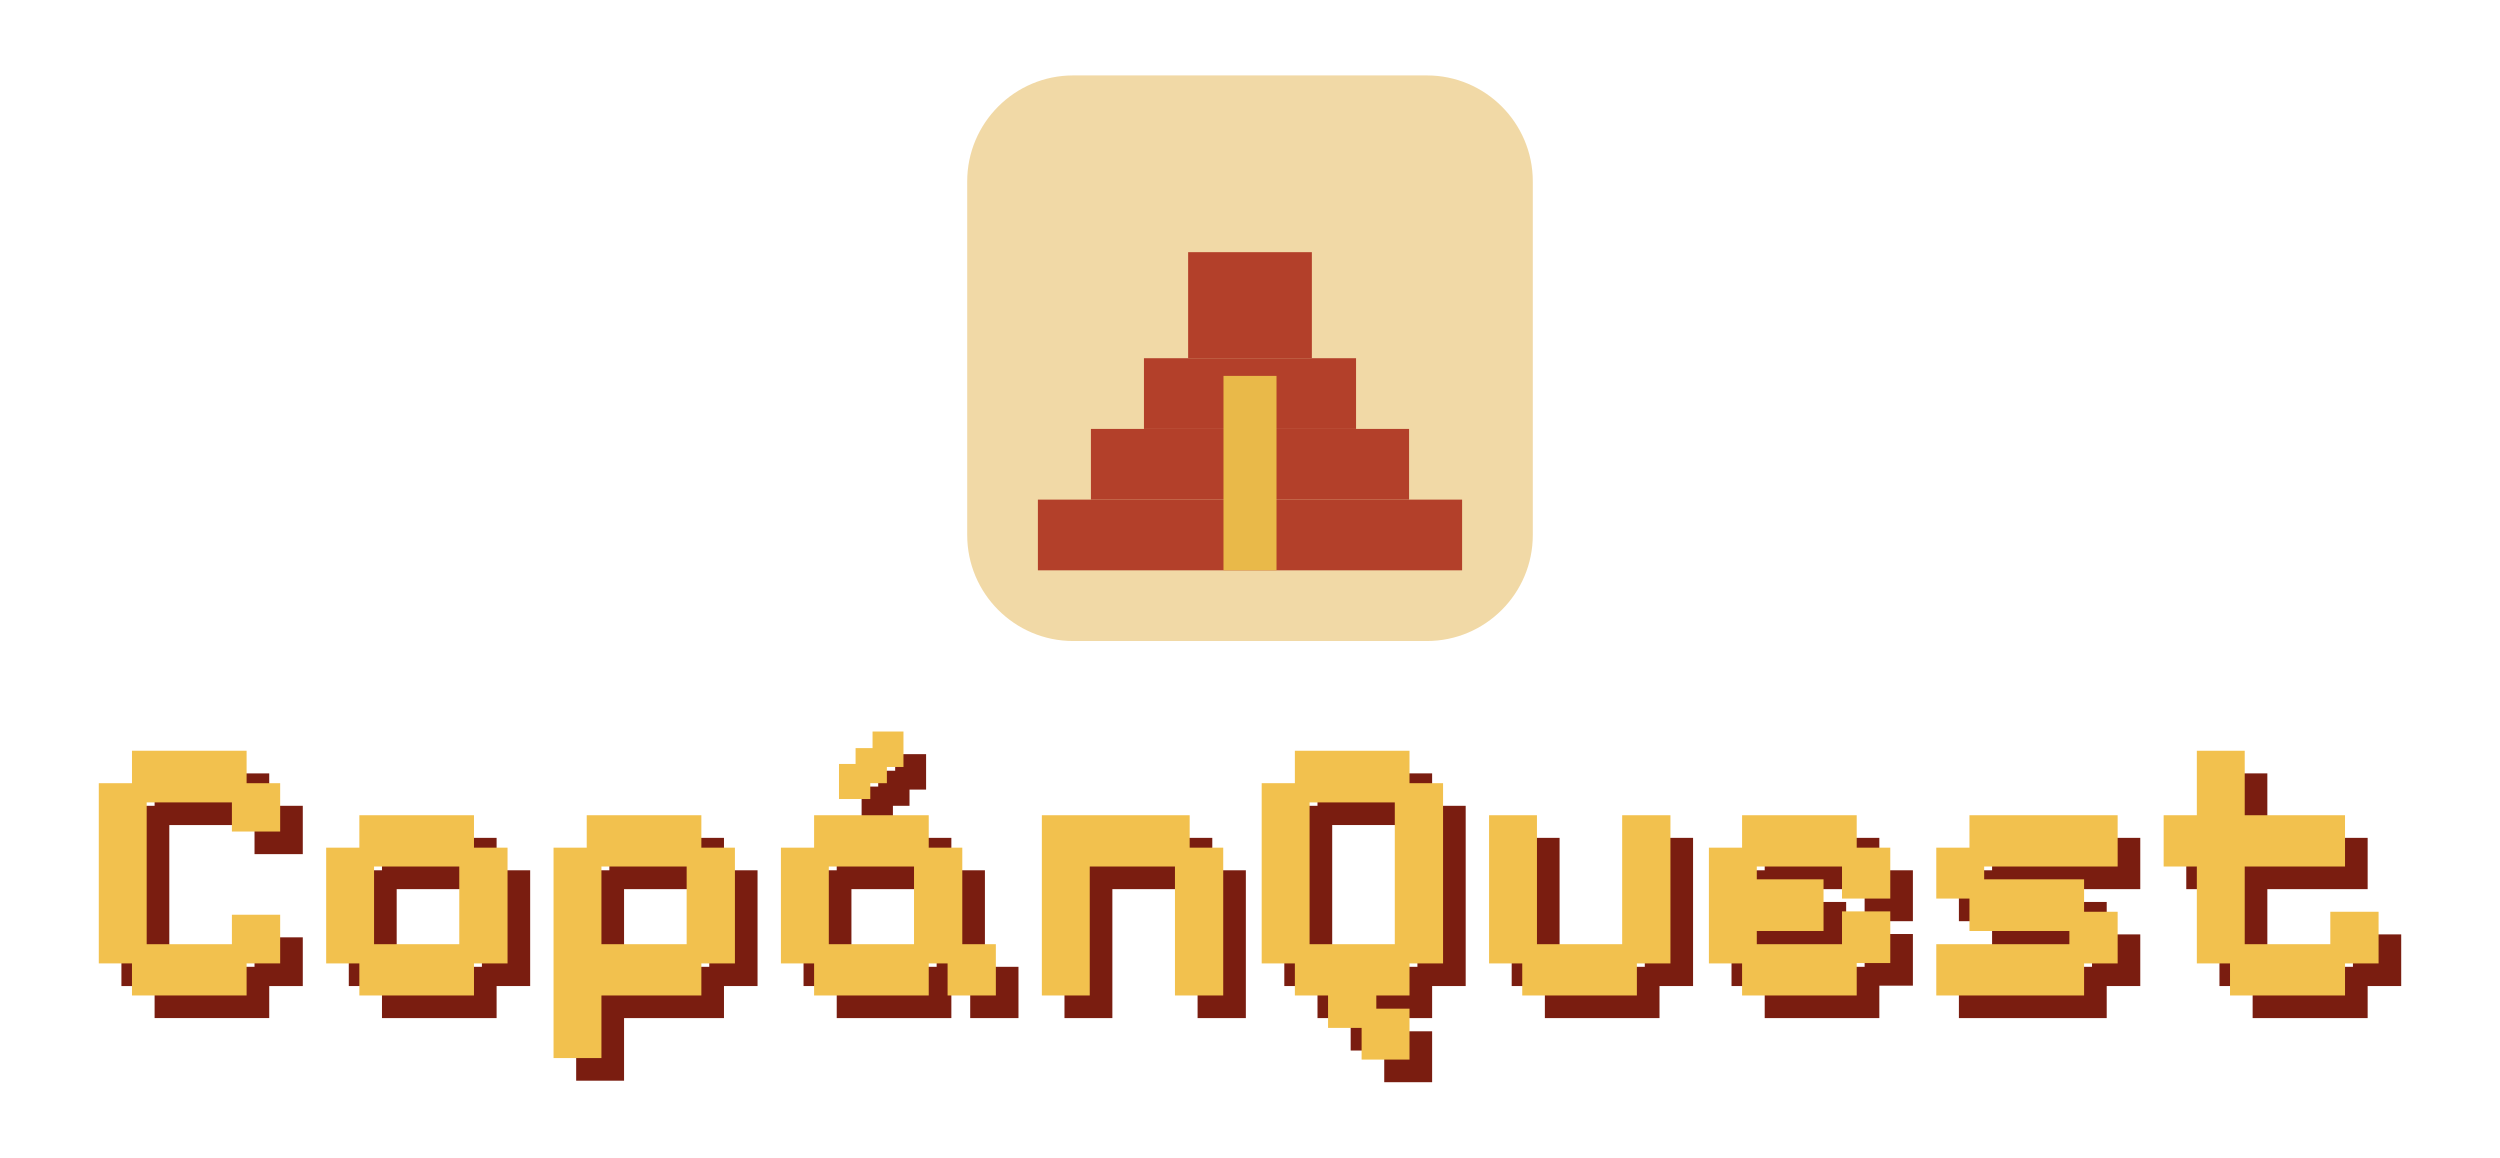
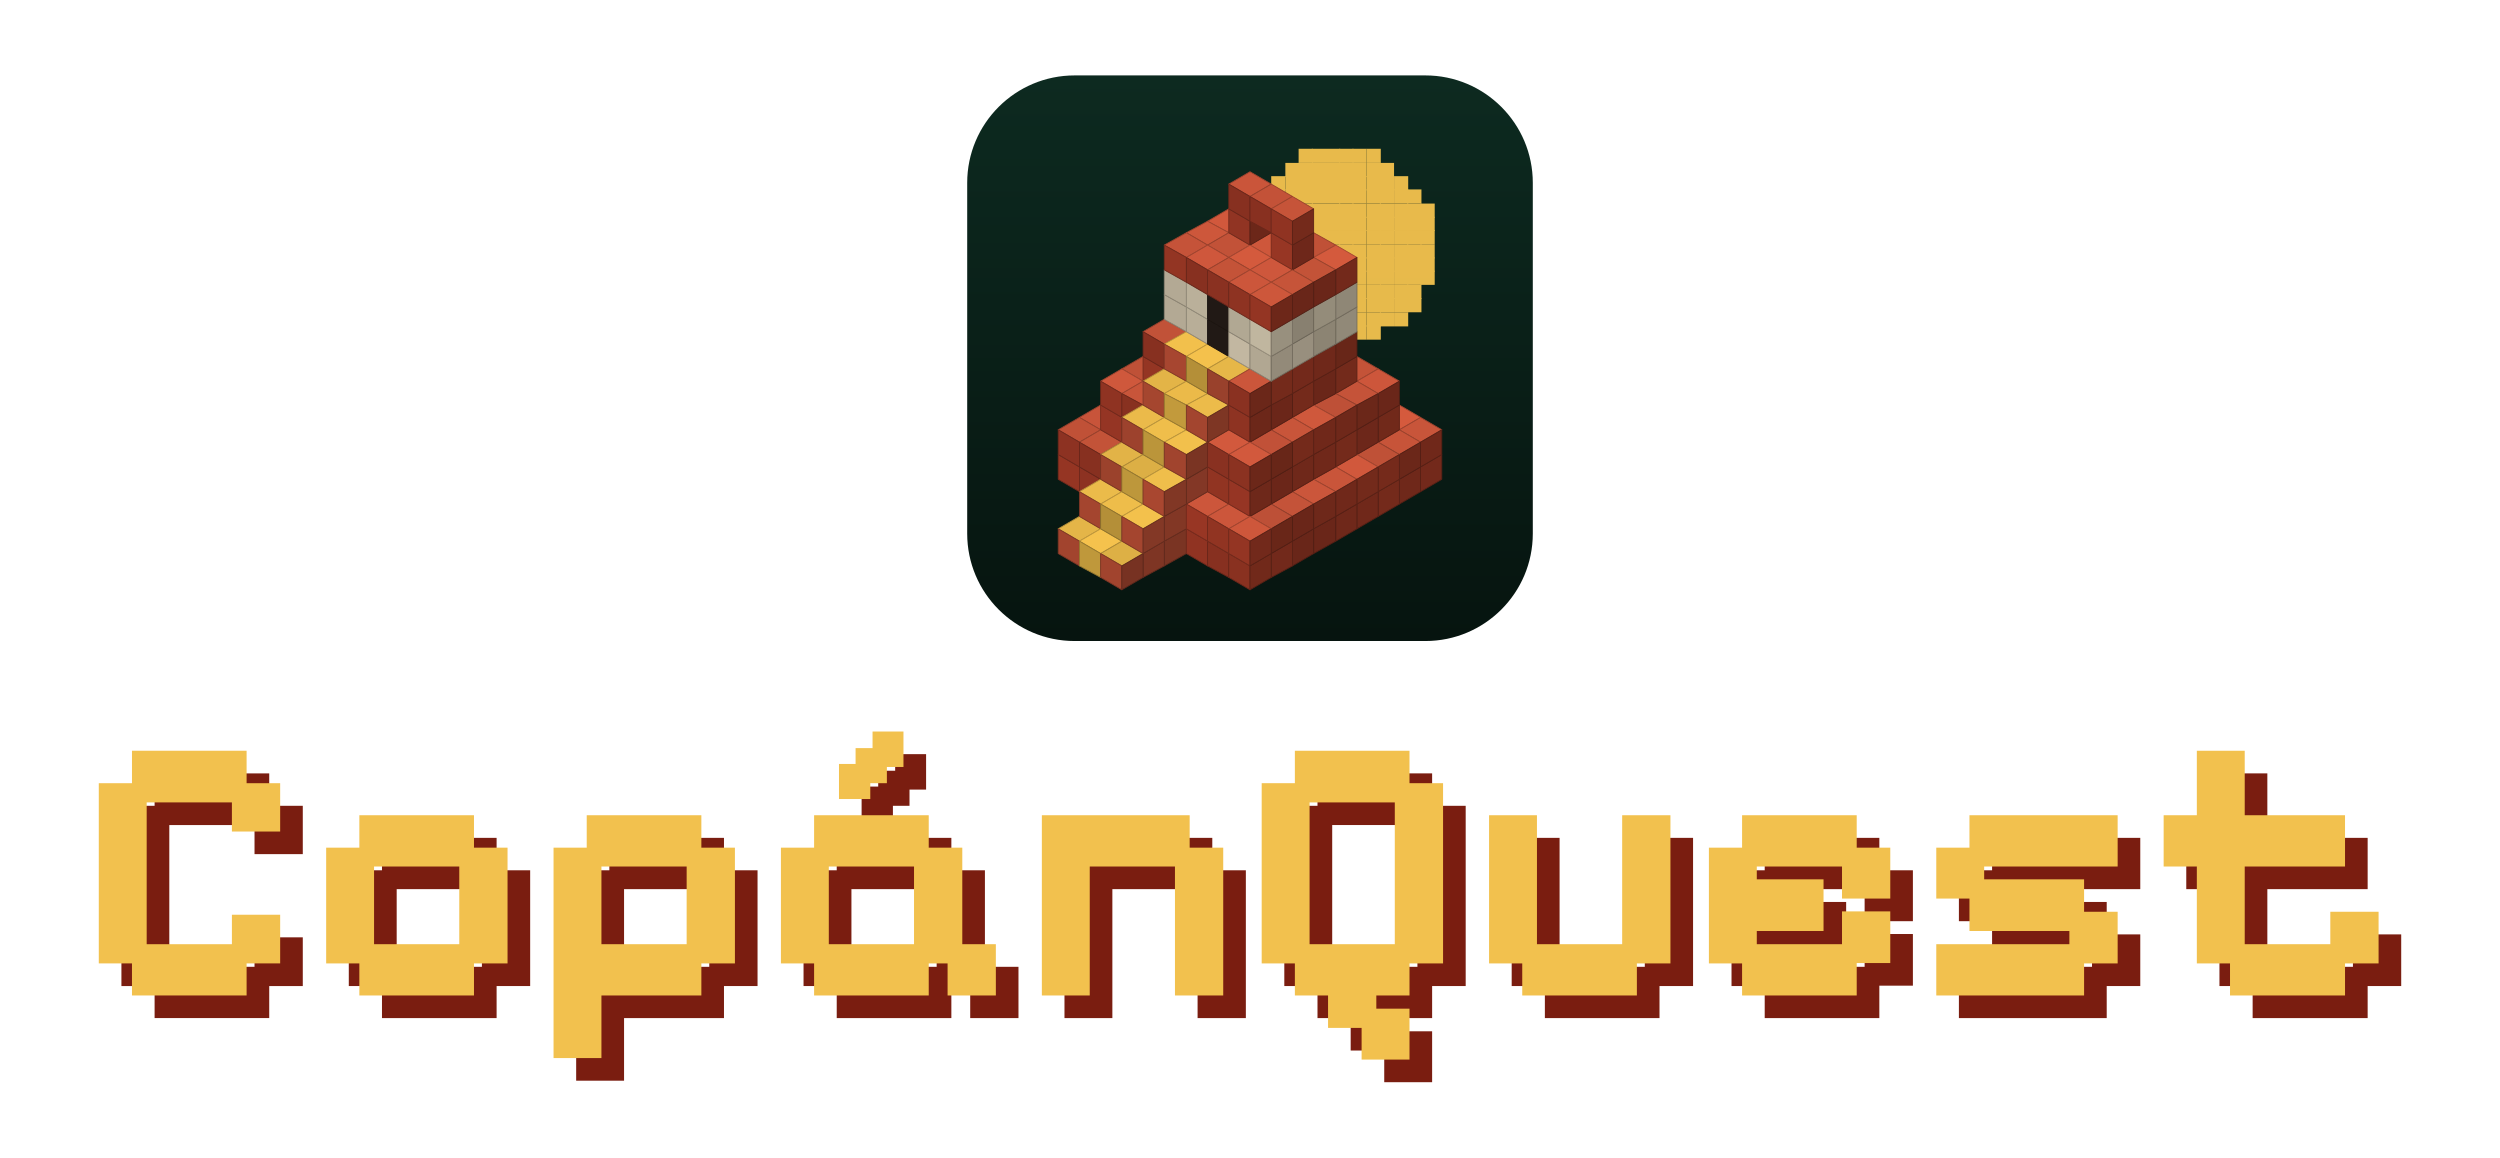
<svg xmlns="http://www.w3.org/2000/svg" viewBox="0 0 662.8 307.0" width="663" height="307">
  <defs>
    <clipPath id="st-c" clipPathUnits="userSpaceOnUse">
      <path clip-rule="evenodd" d="M-13.9 -83.8H74.2V21.1H-13.9Z M33.998 -42.383H74.2V-20.317H33.998Z" />
    </clipPath>
  </defs>
  <g transform="translate(256.4 20) scale(2.34375)">
-     <rect width="64" height="64" rx="12" fill="#f1d9a6" />
-     <g fill="#b3402a">
-       <rect x="8" y="48" width="48" height="8" />
-       <rect x="14" y="40" width="36" height="8" />
-       <rect x="20" y="32" width="24" height="8" />
-       <rect x="25" y="20" width="14" height="12" />
+     <defs>
+       <linearGradient id="cq-icon-bg" x1="0" y1="0" x2="0" y2="1">
+         <stop offset="0" stop-color="#0d2a20" />
+         <stop offset="1" stop-color="#06140f" />
+       </linearGradient>
+     </defs>
+     <rect width="64" height="64" rx="12.16" fill="url(#cq-icon-bg)" />
+     <g fill="#f2c14e" opacity="0.95">
+       <rect x="37.5" y="8.3" width="1.6" height="1.6" />
+       <rect x="39" y="8.3" width="1.6" height="1.6" />
+       <rect x="40.6" y="8.3" width="1.6" height="1.6" />
+       <rect x="42.1" y="8.3" width="1.6" height="1.6" />
+       <rect x="43.6" y="8.3" width="1.6" height="1.6" />
+       <rect x="45.2" y="8.3" width="1.6" height="1.6" />
+       <rect x="36" y="9.9" width="1.6" height="1.6" />
+       <rect x="37.5" y="9.9" width="1.6" height="1.6" />
+       <rect x="39" y="9.9" width="1.6" height="1.6" />
+       <rect x="40.6" y="9.9" width="1.6" height="1.6" />
+       <rect x="42.1" y="9.9" width="1.6" height="1.6" />
+       <rect x="43.6" y="9.9" width="1.6" height="1.6" />
+       <rect x="45.2" y="9.9" width="1.6" height="1.6" />
+       <rect x="46.7" y="9.9" width="1.6" height="1.6" />
+       <rect x="34.4" y="11.4" width="1.6" height="1.6" />
+       <rect x="36" y="11.4" width="1.6" height="1.6" />
+       <rect x="37.5" y="11.4" width="1.6" height="1.6" />
+       <rect x="39" y="11.4" width="1.6" height="1.6" />
+       <rect x="40.6" y="11.4" width="1.6" height="1.6" />
+       <rect x="42.1" y="11.4" width="1.6" height="1.6" />
+       <rect x="43.6" y="11.4" width="1.6" height="1.6" />
+       <rect x="45.2" y="11.4" width="1.6" height="1.6" />
+       <rect x="46.7" y="11.4" width="1.6" height="1.6" />
+       <rect x="48.3" y="11.4" width="1.6" height="1.6" />
+       <rect x="32.9" y="12.9" width="1.6" height="1.6" />
+       <rect x="34.4" y="12.9" width="1.6" height="1.6" />
+       <rect x="36" y="12.9" width="1.6" height="1.6" />
+       <rect x="37.5" y="12.9" width="1.6" height="1.6" />
+       <rect x="39" y="12.9" width="1.6" height="1.6" />
+       <rect x="40.6" y="12.9" width="1.6" height="1.6" />
+       <rect x="42.1" y="12.9" width="1.6" height="1.6" />
+       <rect x="43.6" y="12.9" width="1.6" height="1.6" />
+       <rect x="45.2" y="12.9" width="1.6" height="1.6" />
+       <rect x="46.7" y="12.9" width="1.6" height="1.6" />
+       <rect x="48.3" y="12.9" width="1.6" height="1.6" />
+       <rect x="49.8" y="12.9" width="1.6" height="1.6" />
+       <rect x="31.4" y="14.5" width="1.6" height="1.6" />
+       <rect x="32.9" y="14.5" width="1.6" height="1.6" />
+       <rect x="34.4" y="14.5" width="1.6" height="1.6" />
+       <rect x="36" y="14.5" width="1.6" height="1.6" />
+       <rect x="37.5" y="14.5" width="1.6" height="1.6" />
+       <rect x="39" y="14.5" width="1.6" height="1.6" />
+       <rect x="40.6" y="14.5" width="1.6" height="1.6" />
+       <rect x="42.1" y="14.5" width="1.6" height="1.6" />
+       <rect x="43.6" y="14.5" width="1.6" height="1.6" />
+       <rect x="45.2" y="14.5" width="1.6" height="1.6" />
+       <rect x="46.7" y="14.5" width="1.6" height="1.6" />
+       <rect x="48.3" y="14.5" width="1.6" height="1.6" />
+       <rect x="49.8" y="14.5" width="1.6" height="1.6" />
+       <rect x="51.3" y="14.5" width="1.6" height="1.6" />
+       <rect x="31.4" y="16" width="1.6" height="1.6" />
+       <rect x="32.9" y="16" width="1.6" height="1.6" />
+       <rect x="34.4" y="16" width="1.6" height="1.6" />
+       <rect x="36" y="16" width="1.6" height="1.6" />
+       <rect x="37.5" y="16" width="1.6" height="1.6" />
+       <rect x="39" y="16" width="1.6" height="1.6" />
+       <rect x="40.6" y="16" width="1.6" height="1.6" />
+       <rect x="42.1" y="16" width="1.6" height="1.6" />
+       <rect x="43.6" y="16" width="1.6" height="1.6" />
+       <rect x="45.2" y="16" width="1.6" height="1.6" />
+       <rect x="46.7" y="16" width="1.6" height="1.6" />
+       <rect x="48.3" y="16" width="1.6" height="1.6" />
+       <rect x="49.8" y="16" width="1.6" height="1.6" />
+       <rect x="51.3" y="16" width="1.6" height="1.6" />
+       <rect x="31.4" y="17.5" width="1.6" height="1.6" />
+       <rect x="32.9" y="17.5" width="1.6" height="1.6" />
+       <rect x="34.4" y="17.5" width="1.6" height="1.6" />
+       <rect x="36" y="17.5" width="1.6" height="1.6" />
+       <rect x="37.5" y="17.5" width="1.6" height="1.6" />
+       <rect x="39" y="17.5" width="1.6" height="1.6" />
+       <rect x="40.6" y="17.5" width="1.6" height="1.6" />
+       <rect x="42.1" y="17.5" width="1.6" height="1.6" />
+       <rect x="43.6" y="17.5" width="1.6" height="1.6" />
+       <rect x="45.2" y="17.5" width="1.6" height="1.6" />
+       <rect x="46.7" y="17.5" width="1.6" height="1.6" />
+       <rect x="48.3" y="17.5" width="1.6" height="1.6" />
+       <rect x="49.8" y="17.5" width="1.6" height="1.6" />
+       <rect x="51.3" y="17.5" width="1.6" height="1.6" />
+       <rect x="31.4" y="19.1" width="1.6" height="1.6" />
+       <rect x="32.9" y="19.1" width="1.6" height="1.6" />
+       <rect x="34.4" y="19.1" width="1.6" height="1.6" />
+       <rect x="36" y="19.1" width="1.6" height="1.6" />
+       <rect x="37.5" y="19.1" width="1.6" height="1.6" />
+       <rect x="39" y="19.1" width="1.6" height="1.6" />
+       <rect x="40.6" y="19.1" width="1.6" height="1.6" />
+       <rect x="42.1" y="19.1" width="1.6" height="1.6" />
+       <rect x="43.6" y="19.1" width="1.6" height="1.6" />
+       <rect x="45.2" y="19.1" width="1.6" height="1.6" />
+       <rect x="46.7" y="19.1" width="1.6" height="1.6" />
+       <rect x="48.3" y="19.1" width="1.6" height="1.6" />
+       <rect x="49.8" y="19.1" width="1.6" height="1.6" />
+       <rect x="51.3" y="19.1" width="1.6" height="1.6" />
+       <rect x="31.4" y="20.6" width="1.6" height="1.6" />
+       <rect x="32.9" y="20.6" width="1.6" height="1.6" />
+       <rect x="34.4" y="20.6" width="1.6" height="1.6" />
+       <rect x="36" y="20.6" width="1.6" height="1.6" />
+       <rect x="37.5" y="20.6" width="1.6" height="1.6" />
+       <rect x="39" y="20.6" width="1.6" height="1.6" />
+       <rect x="40.6" y="20.6" width="1.6" height="1.6" />
+       <rect x="42.1" y="20.6" width="1.6" height="1.6" />
+       <rect x="43.6" y="20.6" width="1.6" height="1.6" />
+       <rect x="45.2" y="20.6" width="1.6" height="1.6" />
+       <rect x="46.7" y="20.6" width="1.6" height="1.6" />
+       <rect x="48.3" y="20.6" width="1.6" height="1.6" />
+       <rect x="49.8" y="20.6" width="1.6" height="1.6" />
+       <rect x="51.3" y="20.6" width="1.6" height="1.6" />
+       <rect x="31.4" y="22.1" width="1.6" height="1.6" />
+       <rect x="32.9" y="22.1" width="1.6" height="1.6" />
+       <rect x="34.4" y="22.1" width="1.6" height="1.6" />
+       <rect x="36" y="22.1" width="1.6" height="1.6" />
+       <rect x="37.5" y="22.1" width="1.6" height="1.6" />
+       <rect x="39" y="22.1" width="1.6" height="1.6" />
+       <rect x="40.6" y="22.1" width="1.6" height="1.6" />
+       <rect x="42.1" y="22.1" width="1.6" height="1.6" />
+       <rect x="43.6" y="22.1" width="1.6" height="1.6" />
+       <rect x="45.2" y="22.1" width="1.6" height="1.6" />
+       <rect x="46.7" y="22.1" width="1.6" height="1.6" />
+       <rect x="48.3" y="22.1" width="1.6" height="1.6" />
+       <rect x="49.8" y="22.1" width="1.6" height="1.6" />
+       <rect x="51.3" y="22.1" width="1.6" height="1.6" />
+       <rect x="32.9" y="23.7" width="1.6" height="1.6" />
+       <rect x="34.4" y="23.7" width="1.6" height="1.6" />
+       <rect x="36" y="23.7" width="1.6" height="1.6" />
+       <rect x="37.5" y="23.7" width="1.6" height="1.6" />
+       <rect x="39" y="23.7" width="1.6" height="1.6" />
+       <rect x="40.6" y="23.7" width="1.6" height="1.6" />
+       <rect x="42.1" y="23.7" width="1.6" height="1.6" />
+       <rect x="43.6" y="23.7" width="1.6" height="1.6" />
+       <rect x="45.2" y="23.7" width="1.6" height="1.6" />
+       <rect x="46.7" y="23.7" width="1.6" height="1.6" />
+       <rect x="48.3" y="23.7" width="1.6" height="1.6" />
+       <rect x="49.8" y="23.7" width="1.6" height="1.6" />
+       <rect x="34.4" y="25.2" width="1.6" height="1.6" />
+       <rect x="36" y="25.2" width="1.6" height="1.6" />
+       <rect x="37.5" y="25.2" width="1.6" height="1.6" />
+       <rect x="39" y="25.2" width="1.6" height="1.6" />
+       <rect x="40.6" y="25.2" width="1.6" height="1.6" />
+       <rect x="42.1" y="25.2" width="1.6" height="1.6" />
+       <rect x="43.6" y="25.2" width="1.6" height="1.6" />
+       <rect x="45.2" y="25.2" width="1.6" height="1.6" />
+       <rect x="46.7" y="25.2" width="1.6" height="1.6" />
+       <rect x="48.3" y="25.2" width="1.6" height="1.6" />
+       <rect x="49.8" y="25.2" width="1.6" height="1.6" />
+       <rect x="36" y="26.8" width="1.6" height="1.6" />
+       <rect x="37.5" y="26.8" width="1.6" height="1.6" />
+       <rect x="39" y="26.8" width="1.6" height="1.6" />
+       <rect x="40.6" y="26.8" width="1.6" height="1.6" />
+       <rect x="42.1" y="26.8" width="1.6" height="1.6" />
+       <rect x="43.6" y="26.8" width="1.6" height="1.6" />
+       <rect x="45.2" y="26.8" width="1.6" height="1.6" />
+       <rect x="46.7" y="26.8" width="1.6" height="1.6" />
+       <rect x="48.3" y="26.8" width="1.6" height="1.6" />
+       <rect x="37.5" y="28.3" width="1.6" height="1.6" />
+       <rect x="39" y="28.3" width="1.6" height="1.6" />
+       <rect x="40.6" y="28.3" width="1.6" height="1.6" />
+       <rect x="42.1" y="28.3" width="1.6" height="1.6" />
+       <rect x="43.6" y="28.3" width="1.6" height="1.6" />
+       <rect x="45.2" y="28.3" width="1.6" height="1.6" />
    </g>
-     <rect x="29" y="34" width="6" height="22" fill="#e9b949" />
+     <g stroke-width="0.1" stroke-linejoin="round">
+       <polygon points="32,27.6 34.4,29 32,30.4 29.6,29" fill="#cf583c" stroke="#a1452f" />
+       <polygon points="29.6,29 32,30.4 29.6,31.8 27.2,30.4" fill="#be5037" stroke="#943e2b" />
+       <polygon points="34.4,29 36.8,30.4 34.4,31.8 32,30.4" fill="#d2593d" stroke="#a44530" />
+       <polygon points="27.2,30.4 29.6,31.8 27.2,33.2 24.8,31.8" fill="#ce573c" stroke="#a1442f" />
+       <polygon points="36.8,30.4 39.2,31.8 36.8,33.2 34.4,31.8" fill="#d0583c" stroke="#a2452f" />
+       <polygon points="24.8,31.8 27.2,33.2 24.8,34.6 22.3,33.2" fill="#cc563b" stroke="#9f432e" />
+       <polygon points="39.2,31.8 41.7,33.2 39.2,34.6 36.8,33.2" fill="#ca553a" stroke="#9e422d" />
+       <polygon points="22.3,33.2 24.8,34.6 22.3,36 19.9,34.6" fill="#c55339" stroke="#9a412c" />
+       <polygon points="41.7,33.2 44.1,34.6 41.7,36 39.2,34.6" fill="#c8543a" stroke="#9c422d" />
+       <polygon points="32,24.8 34.4,26.2 32,27.6 29.6,26.2" fill="#c15238" stroke="#97402c" />
+       <polygon points="19.9,34.6 22.3,36 19.9,37.3 17.5,36" fill="#d1593c" stroke="#a3452f" />
+       <polygon points="44.1,34.6 46.5,36 44.1,37.3 41.7,36" fill="#c35338" stroke="#98412c" />
+       <polygon points="29.6,26.2 32,27.6 29.6,29 27.2,27.6" fill="#d2593d" stroke="#a44530" />
+       <polygon points="34.4,26.2 36.8,27.6 34.4,29 32,27.6" fill="#ce573b" stroke="#a1442e" />
+       <polygon points="17.5,36 19.9,37.3 17.5,38.7 15.1,37.3" fill="#ca553a" stroke="#9e422d" />
+       <polygon points="46.5,36 48.9,37.3 46.5,38.7 44.1,37.3" fill="#c35238" stroke="#98402c" />
+       <polygon points="27.2,27.6 29.6,29 27.2,30.4 24.8,29" fill="#cb563b" stroke="#9e432e" />
+       <polygon points="36.8,27.6 39.2,29 36.8,30.4 34.4,29" fill="#c25238" stroke="#97402c" />
+       <polygon points="10.3,45.7 12.7,47.1 12.7,44.3 10.3,42.9" fill="#953523" stroke="#74291b" />
+       <polygon points="53.7,45.7 53.7,42.9 51.3,44.3 51.3,47.1" fill="#73291b" stroke="#5a2015" />
+       <polygon points="15.1,37.3 17.5,38.7 15.1,40.1 12.7,38.7" fill="#c8543a" stroke="#9c422d" />
+       <polygon points="48.9,37.3 51.3,38.7 48.9,40.1 46.5,38.7" fill="#d55a3d" stroke="#a64630" />
+       <polygon points="24.8,29 27.2,30.4 24.8,31.8 22.3,30.4" fill="#cd573b" stroke="#a0442e" />
+       <polygon points="39.2,29 41.7,30.4 39.2,31.8 36.8,30.4" fill="#bd5037" stroke="#933e2b" />
+       <polygon points="12.7,47.1 15.1,48.5 15.1,45.7 12.7,44.3" fill="#8d3222" stroke="#6e271b" />
+       <polygon points="51.3,47.1 51.3,44.3 48.9,45.7 48.9,48.5" fill="#6f281a" stroke="#571f14" />
+       <polygon points="12.7,38.7 15.1,40.1 12.7,41.5 10.3,40.1" fill="#c05137" stroke="#963f2b" />
+       <polygon points="10.3,42.9 12.7,44.3 12.7,41.5 10.3,40.1" fill="#8d3222" stroke="#6e271b" />
+       <polygon points="51.3,38.7 53.7,40.1 51.3,41.5 48.9,40.1" fill="#c8553a" stroke="#9c422d" />
+       <polygon points="53.7,42.9 53.7,40.1 51.3,41.5 51.3,44.3" fill="#70281a" stroke="#571f14" />
+       <polygon points="22.3,30.4 24.8,31.8 22.3,33.2 19.9,31.8" fill="#c65439" stroke="#9a422c" />
+       <polygon points="41.7,30.4 44.1,31.8 41.7,33.2 39.2,31.8" fill="#cf573c" stroke="#a1442f" />
+       <polygon points="15.1,48.5 17.5,49.9 17.5,47.1 15.1,45.7" fill="#8a3121" stroke="#6c261a" />
+       <polygon points="48.9,48.5 48.9,45.7 46.5,47.1 46.5,49.9" fill="#742a1b" stroke="#5a2115" />
+       <polygon points="15.1,40.1 17.5,41.5 15.1,42.9 12.7,41.5" fill="#c35338" stroke="#98412c" />
+       <polygon points="12.7,44.3 15.1,45.7 15.1,42.9 12.7,41.5" fill="#873020" stroke="#692519" />
+       <polygon points="48.9,40.1 51.3,41.5 48.9,42.9 46.5,41.5" fill="#c75439" stroke="#9b422c" />
+       <polygon points="51.3,44.3 51.3,41.5 48.9,42.9 48.9,45.7" fill="#6b2719" stroke="#531e14" />
+       <polygon points="15.1,40.1 17.5,41.5 17.5,38.7 15.1,37.3" fill="#953524" stroke="#74291c" />
+       <polygon points="48.9,40.1 48.9,37.3 46.5,38.7 46.5,41.5" fill="#71291a" stroke="#582014" />
+       <polygon points="19.9,31.8 22.3,33.2 19.9,34.6 17.5,33.2" fill="#bf5137" stroke="#953f2b" />
+       <polygon points="44.1,31.8 46.5,33.2 44.1,34.6 41.7,33.2" fill="#c45338" stroke="#99412c" />
+       <polygon points="46.5,49.9 46.5,47.1 44.1,48.5 44.1,51.3" fill="#70281a" stroke="#571f14" />
+       <polygon points="17.5,41.5 19.9,42.9 17.5,44.3 15.1,42.9" fill="#c75439" stroke="#9b422c" />
+       <polygon points="15.1,45.7 17.5,47.1 17.5,44.3 15.1,42.9" fill="#893121" stroke="#6b261a" />
+       <polygon points="46.5,41.5 48.9,42.9 46.5,44.3 44.1,42.9" fill="#bf5137" stroke="#953f2b" />
+       <polygon points="48.9,45.7 48.9,42.9 46.5,44.3 46.5,47.1" fill="#752a1b" stroke="#5b2115" />
+       <polygon points="17.5,41.5 19.9,42.9 19.9,40.1 17.5,38.7" fill="#933423" stroke="#73291b" />
+       <polygon points="46.5,41.5 46.5,38.7 44.1,40.1 44.1,42.9" fill="#6d271a" stroke="#551e14" />
+       <polygon points="17.5,33.2 19.9,34.6 17.5,36 15.1,34.6" fill="#cf583c" stroke="#a1452f" />
+       <polygon points="15.1,37.3 17.5,38.7 17.5,36 15.1,34.6" fill="#8f3322" stroke="#70281b" />
+       <polygon points="46.5,33.2 48.9,34.6 46.5,36 44.1,34.6" fill="#cd563b" stroke="#a0432e" />
+       <polygon points="48.9,37.3 48.9,34.6 46.5,36 46.5,38.7" fill="#6a2619" stroke="#531e14" />
+       <polygon points="44.1,51.3 44.1,48.5 41.7,49.9 41.7,52.7" fill="#6f281a" stroke="#571f14" />
+       <polygon points="44.1,42.9 46.5,44.3 44.1,45.7 41.7,44.3" fill="#d1583c" stroke="#a3452f" />
+       <polygon points="46.5,47.1 46.5,44.3 44.1,45.7 44.1,48.5" fill="#732a1b" stroke="#5a2115" />
+       <polygon points="44.1,42.9 44.1,40.1 41.7,41.5 41.7,44.3" fill="#742a1b" stroke="#5a2115" />
+       <polygon points="19.9,34.6 22.3,36 19.9,37.3 17.5,36" fill="#c8553a" stroke="#9c422d" />
+       <polygon points="17.5,38.7 19.9,40.1 19.9,37.3 17.5,36" fill="#883120" stroke="#6a2619" />
+       <polygon points="44.1,34.6 46.5,36 44.1,37.3 41.7,36" fill="#c55339" stroke="#9a412c" />
+       <polygon points="46.5,38.7 46.5,36 44.1,37.3 44.1,40.1" fill="#6b2719" stroke="#531e14" />
+       <polygon points="19.9,34.6 22.3,36 22.3,33.2 19.9,31.8" fill="#943523" stroke="#73291b" />
+       <polygon points="44.1,34.6 44.1,31.8 41.7,33.2 41.7,36" fill="#732a1b" stroke="#5a2115" />
+       <polygon points="32,13.7 34.4,15.1 32,16.5 29.6,15.1" fill="#c05137" stroke="#963f2b" />
+       <polygon points="41.7,52.7 41.7,49.9 39.2,51.3 39.2,54.1" fill="#6a2619" stroke="#531e14" />
+       <polygon points="41.7,44.3 44.1,45.7 41.7,47.1 39.2,45.7" fill="#c9553a" stroke="#9d422d" />
+       <polygon points="44.1,48.5 44.1,45.7 41.7,47.1 41.7,49.9" fill="#70281a" stroke="#571f14" />
+       <polygon points="41.7,44.3 41.7,41.5 39.2,42.9 39.2,45.7" fill="#70281a" stroke="#571f14" />
+       <polygon points="41.7,36 44.1,37.3 41.7,38.7 39.2,37.3" fill="#be5037" stroke="#943e2b" />
+       <polygon points="44.1,40.1 44.1,37.3 41.7,38.7 41.7,41.5" fill="#6f281a" stroke="#571f14" />
+       <polygon points="41.7,36 41.7,33.2 39.2,34.6 39.2,37.3" fill="#6a2619" stroke="#531e14" />
+       <polygon points="22.3,27.6 24.8,29 22.3,30.4 19.9,29" fill="#c15238" stroke="#97402c" />
+       <polygon points="19.9,31.8 22.3,33.2 22.3,30.4 19.9,29" fill="#873020" stroke="#692519" />
+       <polygon points="44.1,31.8 44.1,29 41.7,30.4 41.7,33.2" fill="#682618" stroke="#511e13" />
+       <polygon points="22.3,27.6 24.8,29 24.8,26.2 22.3,24.8" fill="#b3a994" stroke="#8c8473" />
+       <polygon points="29.6,15.1 32,16.5 29.6,17.8 27.2,16.5" fill="#d1583c" stroke="#a3452f" />
+       <polygon points="34.4,15.1 36.8,16.5 34.4,17.8 32,16.5" fill="#cb563b" stroke="#9e432e" />
+       <polygon points="12.7,49.9 15.1,51.3 12.7,52.7 10.3,51.3" fill="#e4b548" stroke="#b28d38" />
+       <polygon points="10.3,54.1 12.7,55.5 12.7,52.7 10.3,51.3" fill="#a2442e" stroke="#7e3524" />
+       <polygon points="24.8,54.1 24.8,51.3 22.3,52.7 22.3,55.5" fill="#7a3423" stroke="#5f291b" />
+       <polygon points="24.8,54.1 27.2,55.5 27.2,52.7 24.8,51.3" fill="#903322" stroke="#70281b" />
+       <polygon points="39.2,54.1 39.2,51.3 36.8,52.7 36.8,55.5" fill="#692619" stroke="#521e14" />
+       <polygon points="15.1,45.7 17.5,47.1 15.1,48.5 12.7,47.1" fill="#ebbb4a" stroke="#b7923a" />
+       <polygon points="12.7,49.9 15.1,51.3 15.1,48.5 12.7,47.1" fill="#a4452f" stroke="#803625" />
+       <polygon points="39.2,45.7 41.7,47.1 39.2,48.5 36.8,47.1" fill="#cb563b" stroke="#9e432e" />
+       <polygon points="41.7,49.9 41.7,47.1 39.2,48.5 39.2,51.3" fill="#6e281a" stroke="#561f14" />
+       <polygon points="17.5,41.5 19.9,42.9 17.5,44.3 15.1,42.9" fill="#e2b347" stroke="#b08c37" />
+       <polygon points="15.1,45.7 17.5,47.1 17.5,44.3 15.1,42.9" fill="#9b422c" stroke="#793322" />
+       <polygon points="39.2,45.7 39.2,42.9 36.8,44.3 36.8,47.1" fill="#6f281a" stroke="#571f14" />
+       <polygon points="19.9,37.3 22.3,38.7 19.9,40.1 17.5,38.7" fill="#ebba4a" stroke="#b7913a" />
+       <polygon points="17.5,41.5 19.9,42.9 19.9,40.1 17.5,38.7" fill="#9d422d" stroke="#7a3323" />
+       <polygon points="39.2,37.3 41.7,38.7 39.2,40.1 36.8,38.7" fill="#cf583c" stroke="#a1452f" />
+       <polygon points="41.7,41.5 41.7,38.7 39.2,40.1 39.2,42.9" fill="#70281a" stroke="#571f14" />
+       <polygon points="22.3,33.2 24.8,34.6 22.3,36 19.9,34.6" fill="#e3b447" stroke="#b18c37" />
+       <polygon points="19.9,37.3 22.3,38.7 22.3,36 19.9,34.6" fill="#a5462f" stroke="#813725" />
+       <polygon points="39.2,37.3 39.2,34.6 36.8,36 36.8,38.7" fill="#742a1b" stroke="#5a2115" />
+       <polygon points="24.8,29 27.2,30.4 24.8,31.8 22.3,30.4" fill="#f2c04c" stroke="#bd963b" />
+       <polygon points="22.3,33.2 24.8,34.6 24.8,31.8 22.3,30.4" fill="#a74630" stroke="#823725" />
+       <polygon points="41.7,33.2 41.7,30.4 39.2,31.8 39.2,34.6" fill="#6f281a" stroke="#571f14" />
+       <polygon points="24.8,29 27.2,30.4 27.2,27.6 24.8,26.2" fill="#b8ae98" stroke="#908877" />
+       <polygon points="44.1,29 44.1,26.2 41.7,27.6 41.7,30.4" fill="#918978" stroke="#716b5e" />
+       <polygon points="22.3,24.8 24.8,26.2 24.8,23.4 22.3,22" fill="#b3a994" stroke="#8c8473" />
+       <polygon points="27.2,16.5 29.6,17.8 27.2,19.2 24.8,17.8" fill="#cd573b" stroke="#a0442e" />
+       <polygon points="36.8,16.5 39.2,17.8 36.8,19.2 34.4,17.8" fill="#c65439" stroke="#9a422c" />
+       <polygon points="15.1,51.3 17.5,52.7 15.1,54.1 12.7,52.7" fill="#f5c24d" stroke="#bf973c" />
+       <polygon points="12.7,55.5 15.1,56.8 15.1,54.1 12.7,52.7" fill="#bf983b" stroke="#95772e" />
+       <polygon points="22.3,55.5 22.3,52.7 19.9,54.1 19.9,56.8" fill="#7e3524" stroke="#62291c" />
+       <polygon points="27.2,55.5 29.6,56.8 29.6,54.1 27.2,52.7" fill="#873020" stroke="#692519" />
+       <polygon points="36.8,55.5 36.8,52.7 34.4,54.1 34.4,56.8" fill="#72291b" stroke="#592015" />
+       <polygon points="17.5,47.1 19.9,48.5 17.5,49.9 15.1,48.5" fill="#eebd4a" stroke="#ba933a" />
+       <polygon points="15.1,51.3 17.5,52.7 17.5,49.9 15.1,48.5" fill="#b48f38" stroke="#8c702c" />
+       <polygon points="24.8,51.3 24.8,48.5 22.3,49.9 22.3,52.7" fill="#823725" stroke="#652b1d" />
+       <polygon points="27.2,47.1 29.6,48.5 27.2,49.9 24.8,48.5" fill="#cc563b" stroke="#9f432e" />
+       <polygon points="24.8,51.3 27.2,52.7 27.2,49.9 24.8,48.5" fill="#983624" stroke="#772a1c" />
+       <polygon points="36.8,47.1 39.2,48.5 36.8,49.9 34.4,48.5" fill="#c45339" stroke="#99412c" />
+       <polygon points="39.2,51.3 39.2,48.5 36.8,49.9 36.8,52.7" fill="#6a2619" stroke="#531e14" />
+       <polygon points="19.9,42.9 22.3,44.3 19.9,45.7 17.5,44.3" fill="#dcaf45" stroke="#ac8936" />
+       <polygon points="17.5,47.1 19.9,48.5 19.9,45.7 17.5,44.3" fill="#bd973b" stroke="#93762e" />
+       <polygon points="27.2,47.1 27.2,44.3 24.8,45.7 24.8,48.5" fill="#833726" stroke="#662b1e" />
+       <polygon points="27.2,47.1 29.6,48.5 29.6,45.7 27.2,44.3" fill="#913422" stroke="#71291b" />
+       <polygon points="36.8,47.1 36.8,44.3 34.4,45.7 34.4,48.5" fill="#6b2619" stroke="#531e14" />
+       <polygon points="22.3,38.7 24.8,40.1 22.3,41.5 19.9,40.1" fill="#efbe4b" stroke="#ba943b" />
+       <polygon points="19.9,42.9 22.3,44.3 22.3,41.5 19.9,40.1" fill="#bb953a" stroke="#92742d" />
+       <polygon points="36.8,38.7 39.2,40.1 36.8,41.5 34.4,40.1" fill="#c8553a" stroke="#9c422d" />
+       <polygon points="39.2,42.9 39.2,40.1 36.8,41.5 36.8,44.3" fill="#742a1b" stroke="#5a2115" />
+       <polygon points="24.8,34.6 27.2,36 24.8,37.3 22.3,36" fill="#ebba49" stroke="#b79139" />
+       <polygon points="22.3,38.7 24.8,40.1 24.8,37.3 22.3,36" fill="#c29a3c" stroke="#97782f" />
+       <polygon points="36.8,38.7 36.8,36 34.4,37.3 34.4,40.1" fill="#6b2619" stroke="#531e14" />
+       <polygon points="27.2,30.4 29.6,31.8 27.2,33.2 24.8,31.8" fill="#f4c14c" stroke="#be973b" />
+       <polygon points="24.8,34.6 27.2,36 27.2,33.2 24.8,31.8" fill="#b48f38" stroke="#8c702c" />
+       <polygon points="39.2,34.6 39.2,31.8 36.8,33.2 36.8,36" fill="#73291b" stroke="#5a2015" />
+       <polygon points="27.2,30.4 29.6,31.8 29.6,29 27.2,27.6" fill="#211915" stroke="#1a1410" />
+       <polygon points="41.7,30.4 41.7,27.6 39.2,29 39.2,31.8" fill="#8c8473" stroke="#6d675a" />
+       <polygon points="24.8,26.2 27.2,27.6 27.2,24.8 24.8,23.4" fill="#bab09a" stroke="#918978" />
+       <polygon points="44.1,26.2 44.1,23.4 41.7,24.8 41.7,27.6" fill="#8f8776" stroke="#70695c" />
+       <polygon points="24.8,17.8 27.2,19.2 24.8,20.6 22.3,19.2" fill="#c55339" stroke="#9a412c" />
+       <polygon points="22.3,22 24.8,23.4 24.8,20.6 22.3,19.2" fill="#933523" stroke="#73291b" />
+       <polygon points="29.6,17.8 32,19.2 29.6,20.6 27.2,19.2" fill="#c25238" stroke="#97402c" />
+       <polygon points="34.4,17.8 36.8,19.2 34.4,20.6 32,19.2" fill="#ce573b" stroke="#a1442e" />
+       <polygon points="39.2,17.8 41.7,19.2 39.2,20.6 36.8,19.2" fill="#c05137" stroke="#963f2b" />
+       <polygon points="29.6,17.8 32,19.2 32,16.5 29.6,15.1" fill="#913423" stroke="#71291b" />
+       <polygon points="34.4,17.8 34.4,15.1 32,16.5 32,19.2" fill="#6c2719" stroke="#541e14" />
+       <polygon points="17.5,52.7 19.9,54.1 17.5,55.5 15.1,54.1" fill="#ddb045" stroke="#ac8936" />
+       <polygon points="15.1,56.8 17.5,58.2 17.5,55.5 15.1,54.1" fill="#a1442e" stroke="#7e3524" />
+       <polygon points="19.9,56.8 19.9,54.1 17.5,55.5 17.5,58.2" fill="#773222" stroke="#5d271b" />
+       <polygon points="29.6,56.8 32,58.2 32,55.5 29.6,54.1" fill="#893120" stroke="#6b2619" />
+       <polygon points="34.4,56.8 34.4,54.1 32,55.5 32,58.2" fill="#71291a" stroke="#582014" />
+       <polygon points="19.9,48.5 22.3,49.9 19.9,51.3 17.5,49.9" fill="#f3c14c" stroke="#be973b" />
+       <polygon points="17.5,52.7 19.9,54.1 19.9,51.3 17.5,49.9" fill="#a4452f" stroke="#803625" />
+       <polygon points="22.3,52.7 22.3,49.9 19.9,51.3 19.9,54.1" fill="#833826" stroke="#662c1e" />
+       <polygon points="29.6,48.5 32,49.9 29.6,51.3 27.2,49.9" fill="#cc563b" stroke="#9f432e" />
+       <polygon points="27.2,52.7 29.6,54.1 29.6,51.3 27.2,49.9" fill="#913422" stroke="#71291b" />
+       <polygon points="34.4,48.5 36.8,49.9 34.4,51.3 32,49.9" fill="#bd5037" stroke="#933e2b" />
+       <polygon points="36.8,52.7 36.8,49.9 34.4,51.3 34.4,54.1" fill="#692618" stroke="#521e13" />
+       <polygon points="22.3,44.3 24.8,45.7 22.3,47.1 19.9,45.7" fill="#efbe4b" stroke="#ba943b" />
+       <polygon points="19.9,48.5 22.3,49.9 22.3,47.1 19.9,45.7" fill="#a94730" stroke="#843725" />
+       <polygon points="24.8,48.5 24.8,45.7 22.3,47.1 22.3,49.9" fill="#813725" stroke="#652b1d" />
+       <polygon points="29.6,48.5 32,49.9 32,47.1 29.6,45.7" fill="#963524" stroke="#75291c" />
+       <polygon points="34.4,48.5 34.4,45.7 32,47.1 32,49.9" fill="#6e281a" stroke="#561f14" />
+       <polygon points="24.8,40.1 27.2,41.5 24.8,42.9 22.3,41.5" fill="#f2c04c" stroke="#bd963b" />
+       <polygon points="22.3,44.3 24.8,45.7 24.8,42.9 22.3,41.5" fill="#a1442e" stroke="#7e3524" />
+       <polygon points="27.2,44.3 27.2,41.5 24.8,42.9 24.8,45.7" fill="#7a3423" stroke="#5f291b" />
+       <polygon points="29.6,40.1 32,41.5 29.6,42.9 27.2,41.5" fill="#d2593d" stroke="#a44530" />
+       <polygon points="27.2,44.3 29.6,45.7 29.6,42.9 27.2,41.5" fill="#893121" stroke="#6b261a" />
+       <polygon points="34.4,40.1 36.8,41.5 34.4,42.9 32,41.5" fill="#c15138" stroke="#973f2c" />
+       <polygon points="36.8,44.3 36.8,41.5 34.4,42.9 34.4,45.7" fill="#682618" stroke="#511e13" />
+       <polygon points="27.2,36 29.6,37.3 27.2,38.7 24.8,37.3" fill="#ecbb4a" stroke="#b8923a" />
+       <polygon points="24.8,40.1 27.2,41.5 27.2,38.7 24.8,37.3" fill="#a3452f" stroke="#7f3625" />
+       <polygon points="29.6,40.1 29.6,37.3 27.2,38.7 27.2,41.5" fill="#7e3624" stroke="#622a1c" />
+       <polygon points="29.6,40.1 32,41.5 32,38.7 29.6,37.3" fill="#8e3322" stroke="#6f281b" />
+       <polygon points="34.4,40.1 34.4,37.3 32,38.7 32,41.5" fill="#6c2719" stroke="#541e14" />
+       <polygon points="29.6,31.8 32,33.2 29.6,34.6 27.2,33.2" fill="#e6b748" stroke="#b38f38" />
+       <polygon points="27.2,36 29.6,37.3 29.6,34.6 27.2,33.2" fill="#99412c" stroke="#773322" />
+       <polygon points="36.8,36 36.8,33.2 34.4,34.6 34.4,37.3" fill="#742a1b" stroke="#5a2115" />
+       <polygon points="29.6,31.8 32,33.2 32,30.4 29.6,29" fill="#c2b7a1" stroke="#978f7e" />
+       <polygon points="39.2,31.8 39.2,29 36.8,30.4 36.8,33.2" fill="#988f7e" stroke="#777062" />
+       <polygon points="27.2,27.6 29.6,29 29.6,26.2 27.2,24.8" fill="#211915" stroke="#1a1410" />
+       <polygon points="41.7,27.6 41.7,24.8 39.2,26.2 39.2,29" fill="#948c7a" stroke="#736d5f" />
+       <polygon points="27.2,19.2 29.6,20.6 27.2,22 24.8,20.6" fill="#cf573c" stroke="#a1442f" />
+       <polygon points="24.8,23.4 27.2,24.8 27.2,22 24.8,20.6" fill="#873020" stroke="#692519" />
+       <polygon points="32,19.2 34.4,20.6 32,22 29.6,20.6" fill="#d45a3d" stroke="#a54630" />
+       <polygon points="41.7,19.2 44.1,20.6 41.7,22 39.2,20.6" fill="#d45a3d" stroke="#a54630" />
+       <polygon points="44.1,23.4 44.1,20.6 41.7,22 41.7,24.8" fill="#73291b" stroke="#5a2015" />
+       <polygon points="32,10.9 34.4,12.3 32,13.7 29.6,12.3" fill="#ca553a" stroke="#9e422d" />
+       <polygon points="29.6,15.1 32,16.5 32,13.7 29.6,12.3" fill="#873020" stroke="#692519" />
+       <polygon points="32,49.9 34.4,51.3 32,52.7 29.6,51.3" fill="#ce573b" stroke="#a1442e" />
+       <polygon points="29.6,54.1 32,55.5 32,52.7 29.6,51.3" fill="#943523" stroke="#73291b" />
+       <polygon points="34.4,54.1 34.4,51.3 32,52.7 32,55.5" fill="#72291b" stroke="#592015" />
+       <polygon points="32,41.5 34.4,42.9 32,44.3 29.6,42.9" fill="#d2593d" stroke="#a44530" />
+       <polygon points="29.6,45.7 32,47.1 32,44.3 29.6,42.9" fill="#8b3221" stroke="#6c271a" />
+       <polygon points="34.4,45.7 34.4,42.9 32,44.3 32,47.1" fill="#6c2719" stroke="#541e14" />
+       <polygon points="32,33.2 34.4,34.6 32,36 29.6,34.6" fill="#cb563b" stroke="#9e432e" />
+       <polygon points="29.6,37.3 32,38.7 32,36 29.6,34.6" fill="#8a3121" stroke="#6c261a" />
+       <polygon points="34.4,37.3 34.4,34.6 32,36 32,38.7" fill="#6b2719" stroke="#531e14" />
+       <polygon points="32,33.2 34.4,34.6 34.4,31.8 32,30.4" fill="#b1a792" stroke="#8a8272" />
+       <polygon points="36.8,33.2 36.8,30.4 34.4,31.8 34.4,34.6" fill="#938a79" stroke="#736c5e" />
+       <polygon points="29.6,29 32,30.4 32,27.6 29.6,26.2" fill="#b1a893" stroke="#8a8373" />
+       <polygon points="39.2,29 39.2,26.2 36.8,27.6 36.8,30.4" fill="#888070" stroke="#6a6457" />
+       <polygon points="29.6,20.6 32,22 29.6,23.4 27.2,22" fill="#c45338" stroke="#99412c" />
+       <polygon points="27.2,24.8 29.6,26.2 29.6,23.4 27.2,22" fill="#8a3121" stroke="#6c261a" />
+       <polygon points="34.4,20.6 36.8,22 34.4,23.4 32,22" fill="#ce573c" stroke="#a1442f" />
+       <polygon points="39.2,20.6 41.7,22 39.2,23.4 36.8,22" fill="#c35338" stroke="#98412c" />
+       <polygon points="41.7,24.8 41.7,22 39.2,23.4 39.2,26.2" fill="#6a2619" stroke="#531e14" />
+       <polygon points="34.4,20.6 36.8,22 36.8,19.2 34.4,17.8" fill="#973624" stroke="#762a1c" />
+       <polygon points="39.2,20.6 39.2,17.8 36.8,19.2 36.8,22" fill="#6e271a" stroke="#561e14" />
+       <polygon points="34.4,12.3 36.8,13.7 34.4,15.1 32,13.7" fill="#c35238" stroke="#98402c" />
+       <polygon points="32,16.5 34.4,17.8 34.4,15.1 32,13.7" fill="#883020" stroke="#6a2519" />
+       <polygon points="32,30.4 34.4,31.8 34.4,29 32,27.6" fill="#c0b69f" stroke="#968e7c" />
+       <polygon points="36.8,30.4 36.8,27.6 34.4,29 34.4,31.8" fill="#98907e" stroke="#777062" />
+       <polygon points="32,22 34.4,23.4 32,24.8 29.6,23.4" fill="#cc563b" stroke="#9f432e" />
+       <polygon points="29.6,26.2 32,27.6 32,24.8 29.6,23.4" fill="#8e3322" stroke="#6f281b" />
+       <polygon points="36.8,22 39.2,23.4 36.8,24.8 34.4,23.4" fill="#c65439" stroke="#9a422c" />
+       <polygon points="39.2,26.2 39.2,23.4 36.8,24.8 36.8,27.6" fill="#692619" stroke="#521e14" />
+       <polygon points="36.8,13.7 39.2,15.1 36.8,16.5 34.4,15.1" fill="#c65439" stroke="#9a422c" />
+       <polygon points="34.4,17.8 36.8,19.2 36.8,16.5 34.4,15.1" fill="#903322" stroke="#70281b" />
+       <polygon points="39.2,17.8 39.2,15.1 36.8,16.5 36.8,19.2" fill="#742a1b" stroke="#5a2115" />
+       <polygon points="34.4,23.4 36.8,24.8 34.4,26.2 32,24.8" fill="#cd573b" stroke="#a0442e" />
+       <polygon points="32,27.6 34.4,29 34.4,26.2 32,24.8" fill="#943523" stroke="#73291b" />
+       <polygon points="36.8,27.6 36.8,24.8 34.4,26.2 34.4,29" fill="#6d2719" stroke="#551e14" />
+     </g>
  </g>
  <g transform="translate(20 262.9)">
    <g transform="translate(6 6)" fill="#7a1d10">
      <path d="M105.60 1.10L75.20 1.10L75.20-7.40L66.40-7.40L66.40-38.10L75.20-38.10L75.20-46.70L105.60-46.70L105.60-38.10L114.50-38.10L114.50-7.40L105.60-7.40L105.60 1.10ZM79.10-33.10L79.10-12.50L101.70-12.50L101.70-33.10L79.10-33.10ZM139.40 17.70L126.70 17.70L126.70-38.10L135.50-38.10L135.50-46.70L165.90-46.70L165.90-38.10L174.80-38.10L174.80-7.40L165.90-7.40L165.90 1.10L139.40 1.10L139.40 17.70ZM139.40-33.10L139.40-12.50L162-12.50L162-33.10L139.40-33.10ZM226.20 1.10L195.80 1.10L195.80-7.40L187-7.40L187-38.10L195.80-38.10L195.80-46.70L226.20-46.70L226.20-38.10L235.10-38.10L235.10-12.50L244-12.50L244 1.10L231.20 1.10L231.20-7.40L226.20-7.40L226.20 1.10ZM199.70-33.10L199.70-12.50L222.30-12.50L222.30-33.10L199.70-33.10ZM210.70-51L202.40-51L202.40-60.30L206.80-60.30L206.80-64.50L211.30-64.50L211.30-68.90L219.50-68.90L219.50-59.50L215.10-59.50L215.10-55.20L210.70-55.20L210.70-51ZM268.90 1.10L256.20 1.10L256.20-46.70L295.40-46.70L295.40-38.10L304.30-38.10L304.30 1.10L291.50 1.10L291.50-33.10L268.90-33.10L268.90 1.10ZM353.70 18.10L341.00 18.10L341.00 9.70L332.10 9.70L332.10 1.10L323.30 1.10L323.30-7.40L314.50-7.40L314.50-55.20L323.30-55.20L323.30-63.80L353.70-63.80L353.70-55.20L362.60-55.20L362.60-7.40L353.70-7.40L353.70 1.10L344.90 1.10L344.90 4.60L353.70 4.60L353.70 18.10ZM327.20-50.10L327.20-12.50L349.80-12.50L349.80-50.10L327.20-50.10ZM414.00 1.10L383.60 1.10L383.60-7.40L374.80-7.40L374.80-46.70L387.50-46.70L387.50-12.50L410.10-12.50L410.10-46.70L422.90-46.70L422.90-7.40L414.00-7.40L414.00 1.10ZM472.30 1.10L441.90 1.10L441.90-7.40L433.10-7.40L433.10-38.10L441.90-38.10L441.90-46.70L472.30-46.70L472.30-38.10L481.20-38.10L481.20-24.60L468.40-24.60L468.40-33.10L445.80-33.10L445.80-29.70L463.50-29.70L463.50-16L445.80-16L445.80-12.50L468.40-12.50L468.40-21.20L481.20-21.20L481.20-7.50L472.30-7.50L472.30 1.10ZM532.60 1.10L493.40 1.10L493.40-12.50L528.70-12.50L528.70-16L502.20-16L502.20-24.60L493.40-24.60L493.40-38.10L502.20-38.10L502.20-46.70L541.50-46.70L541.50-33.10L506.10-33.10L506.10-29.70L532.60-29.70L532.60-21.10L541.50-21.10L541.50-7.40L532.60-7.40L532.60 1.10ZM601.80 1.10L571.30 1.10L571.30-7.40L562.50-7.40L562.50-33.10L553.70-33.10L553.70-46.70L562.50-46.70L562.50-63.80L575.20-63.80L575.20-46.70L601.80-46.70L601.80-33.10L575.20-33.10L575.20-12.50L597.90-12.50L597.90-21.10L610.70-21.10L610.70-7.40L601.80-7.40L601.80 1.10Z" />
      <path clip-path="url(#st-c)" d="M45.30 1.10L14.90 1.10L14.90-7.40L6.10-7.40L6.10-55.20L14.90-55.20L14.90-63.80L45.30-63.80L45.30-55.20L54.20-55.20L54.20-33.10L41.40-33.10L41.40-50.10L18.80-50.10L18.80-12.50L41.40-12.50L41.40-29.70L54.20-29.70L54.20-7.40L45.30-7.40L45.30 1.10Z" />
    </g>
    <g transform="translate(0 0)" fill="#f2c14e">
      <path d="M105.60 1.10L75.20 1.10L75.20-7.40L66.40-7.40L66.40-38.10L75.20-38.10L75.20-46.70L105.60-46.70L105.60-38.10L114.50-38.10L114.50-7.40L105.60-7.40L105.60 1.10ZM79.10-33.10L79.10-12.50L101.70-12.50L101.70-33.10L79.10-33.10ZM139.40 17.70L126.70 17.70L126.70-38.10L135.50-38.10L135.50-46.70L165.90-46.70L165.90-38.10L174.80-38.10L174.80-7.40L165.90-7.40L165.90 1.10L139.40 1.10L139.40 17.70ZM139.40-33.10L139.40-12.50L162-12.50L162-33.10L139.40-33.10ZM226.20 1.10L195.80 1.10L195.80-7.40L187-7.40L187-38.10L195.80-38.10L195.80-46.70L226.20-46.70L226.20-38.10L235.10-38.10L235.10-12.50L244-12.50L244 1.10L231.20 1.10L231.20-7.40L226.20-7.40L226.20 1.10ZM199.70-33.10L199.70-12.50L222.30-12.50L222.30-33.10L199.70-33.10ZM210.70-51L202.40-51L202.40-60.30L206.80-60.30L206.80-64.50L211.30-64.50L211.30-68.90L219.50-68.90L219.50-59.50L215.10-59.50L215.10-55.20L210.70-55.20L210.70-51ZM268.90 1.10L256.20 1.10L256.20-46.70L295.40-46.70L295.40-38.10L304.30-38.10L304.30 1.10L291.50 1.10L291.50-33.10L268.90-33.10L268.90 1.10ZM353.70 18.10L341.00 18.10L341.00 9.70L332.10 9.70L332.10 1.10L323.30 1.10L323.30-7.40L314.50-7.40L314.50-55.20L323.30-55.20L323.30-63.80L353.70-63.80L353.70-55.20L362.60-55.20L362.60-7.40L353.70-7.40L353.70 1.10L344.90 1.10L344.90 4.60L353.70 4.60L353.70 18.10ZM327.20-50.10L327.20-12.50L349.80-12.50L349.80-50.10L327.20-50.10ZM414.00 1.10L383.60 1.10L383.60-7.40L374.80-7.40L374.80-46.70L387.50-46.70L387.50-12.50L410.10-12.50L410.10-46.70L422.90-46.70L422.90-7.40L414.00-7.40L414.00 1.10ZM472.30 1.10L441.90 1.10L441.90-7.40L433.10-7.40L433.10-38.10L441.90-38.10L441.90-46.70L472.30-46.70L472.30-38.10L481.20-38.10L481.20-24.60L468.40-24.60L468.40-33.10L445.80-33.10L445.80-29.70L463.50-29.70L463.50-16L445.80-16L445.80-12.50L468.40-12.50L468.40-21.20L481.20-21.20L481.20-7.50L472.30-7.50L472.30 1.10ZM532.60 1.10L493.40 1.10L493.40-12.50L528.70-12.50L528.70-16L502.20-16L502.20-24.60L493.40-24.60L493.40-38.10L502.20-38.10L502.20-46.70L541.50-46.70L541.50-33.10L506.10-33.10L506.10-29.70L532.60-29.70L532.60-21.10L541.50-21.10L541.50-7.40L532.60-7.40L532.60 1.10ZM601.80 1.10L571.30 1.10L571.30-7.40L562.50-7.40L562.50-33.10L553.70-33.10L553.70-46.70L562.50-46.70L562.50-63.80L575.20-63.80L575.20-46.70L601.80-46.70L601.80-33.10L575.20-33.10L575.20-12.50L597.90-12.50L597.90-21.10L610.70-21.10L610.70-7.40L601.80-7.40L601.80 1.10Z" />
      <path clip-path="url(#st-c)" d="M45.30 1.10L14.90 1.10L14.90-7.40L6.10-7.40L6.10-55.20L14.90-55.20L14.90-63.80L45.30-63.80L45.30-55.20L54.20-55.20L54.20-33.10L41.40-33.10L41.40-50.10L18.80-50.10L18.80-12.50L41.40-12.50L41.40-29.70L54.20-29.70L54.20-7.40L45.30-7.40L45.30 1.10Z" />
    </g>
  </g>
</svg>
